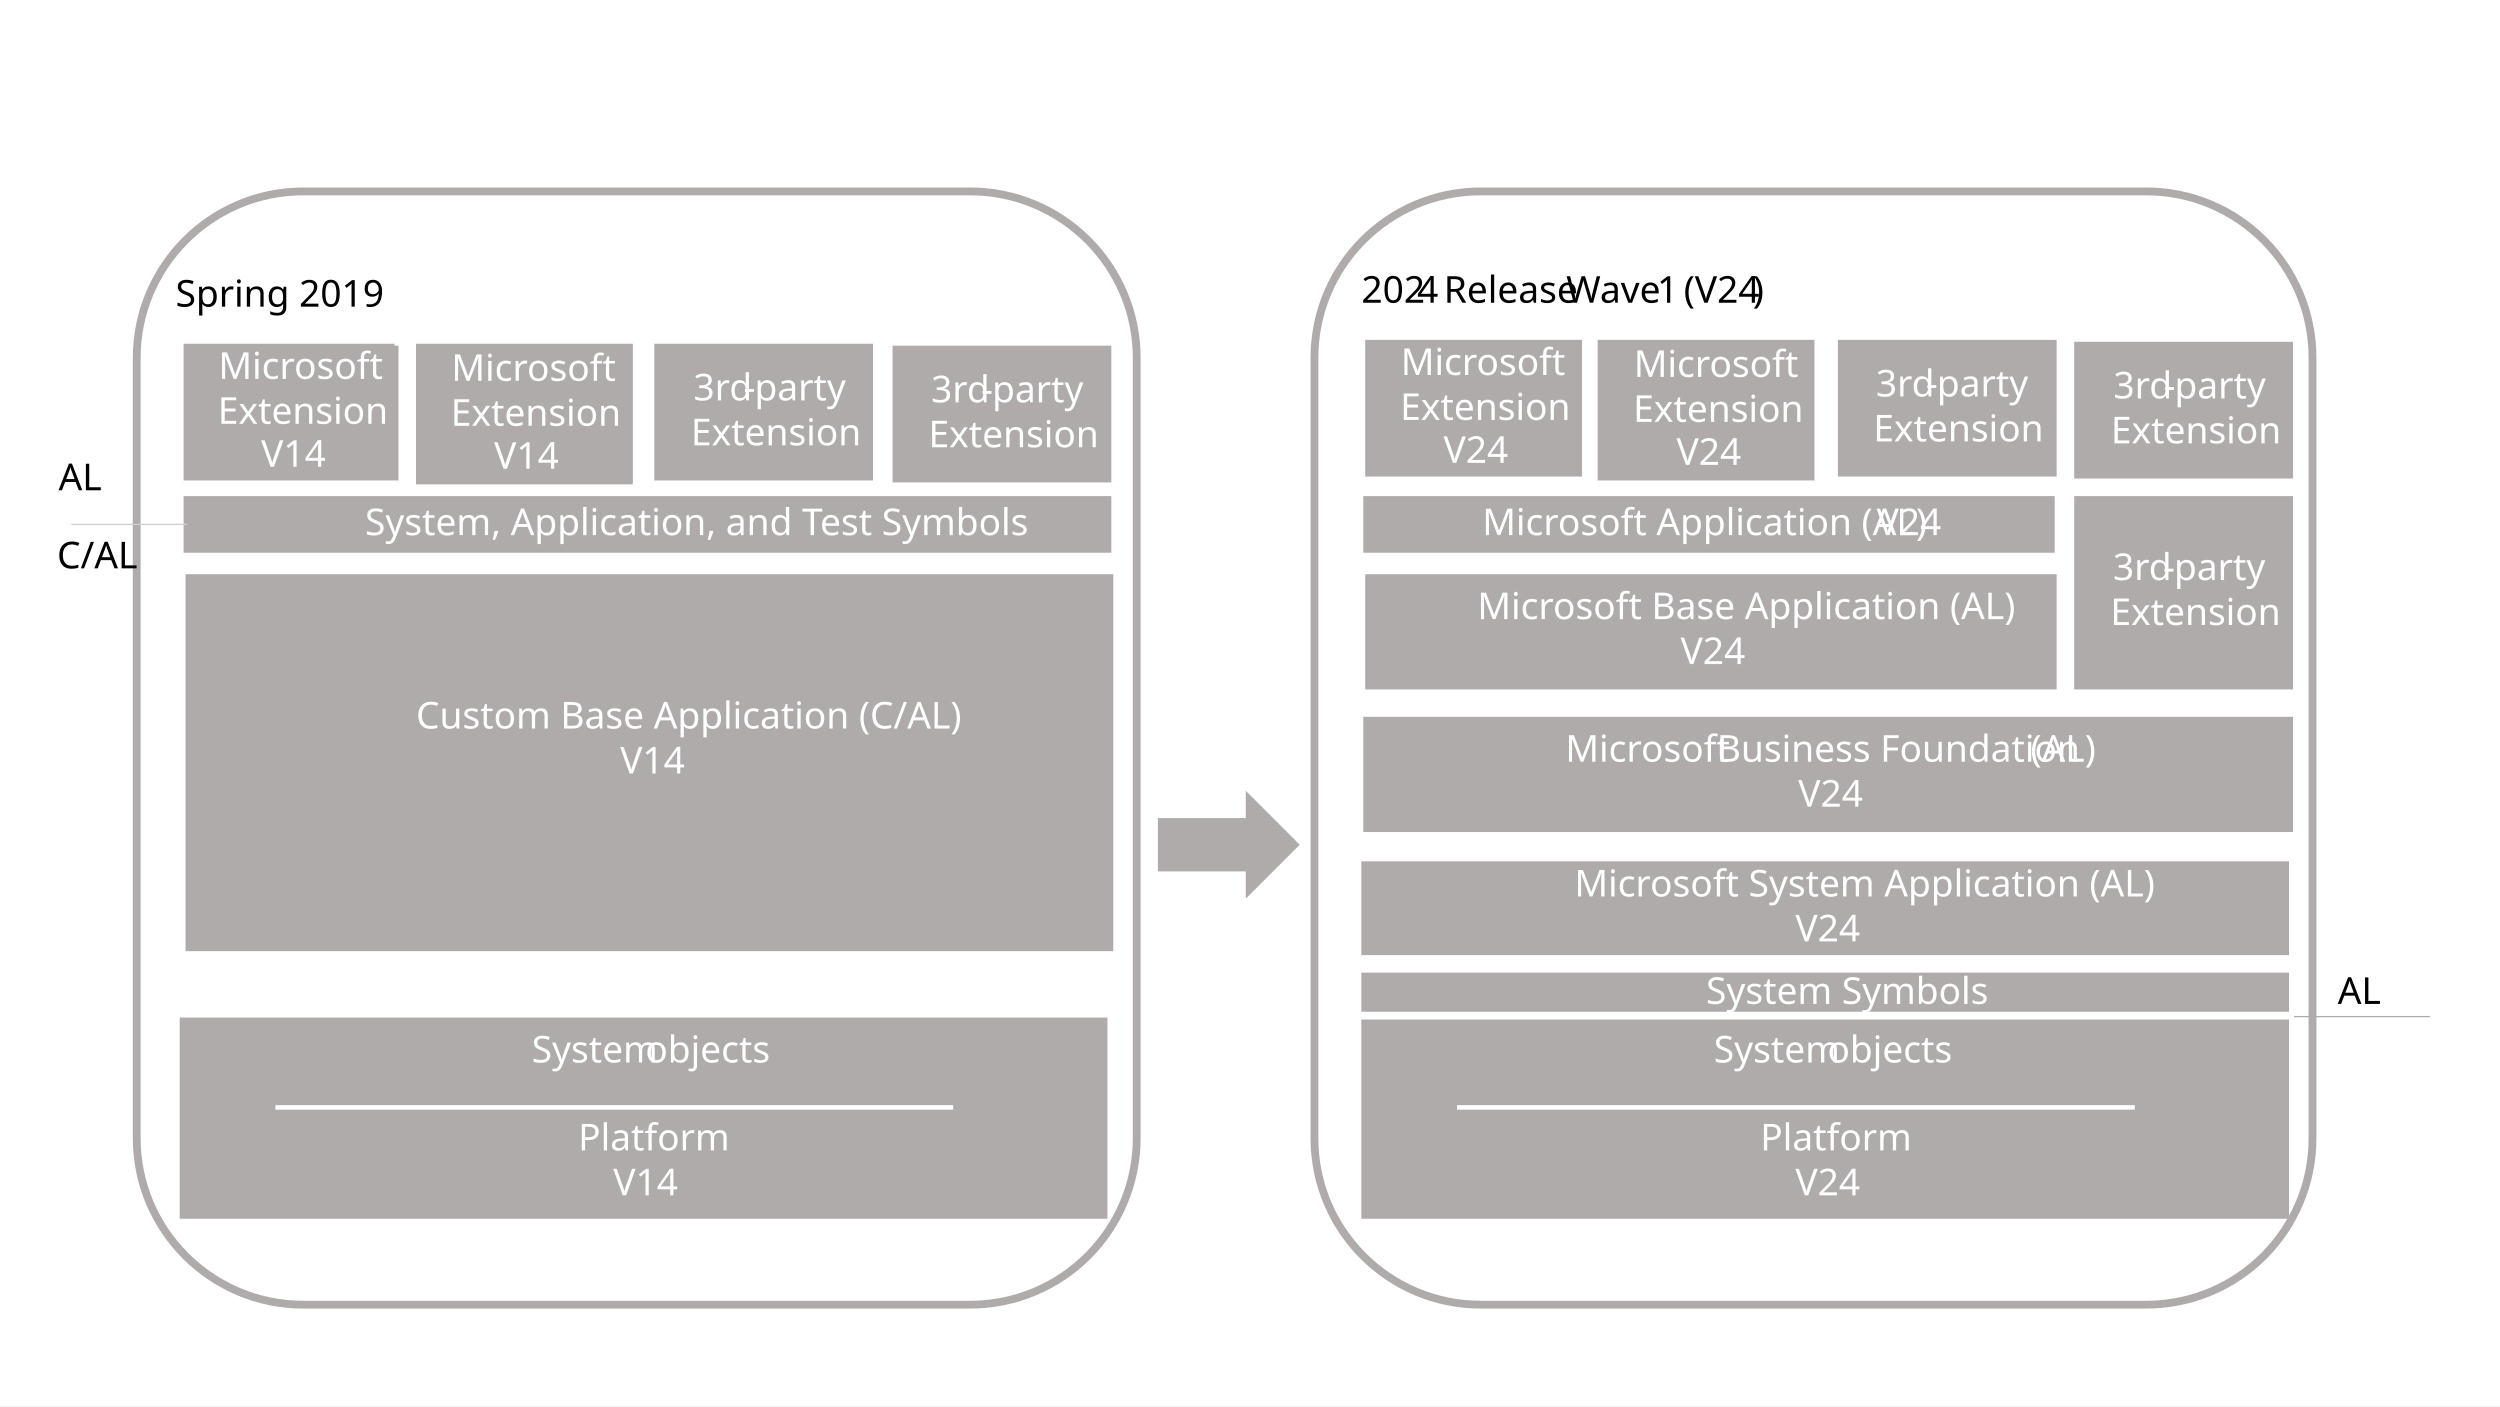
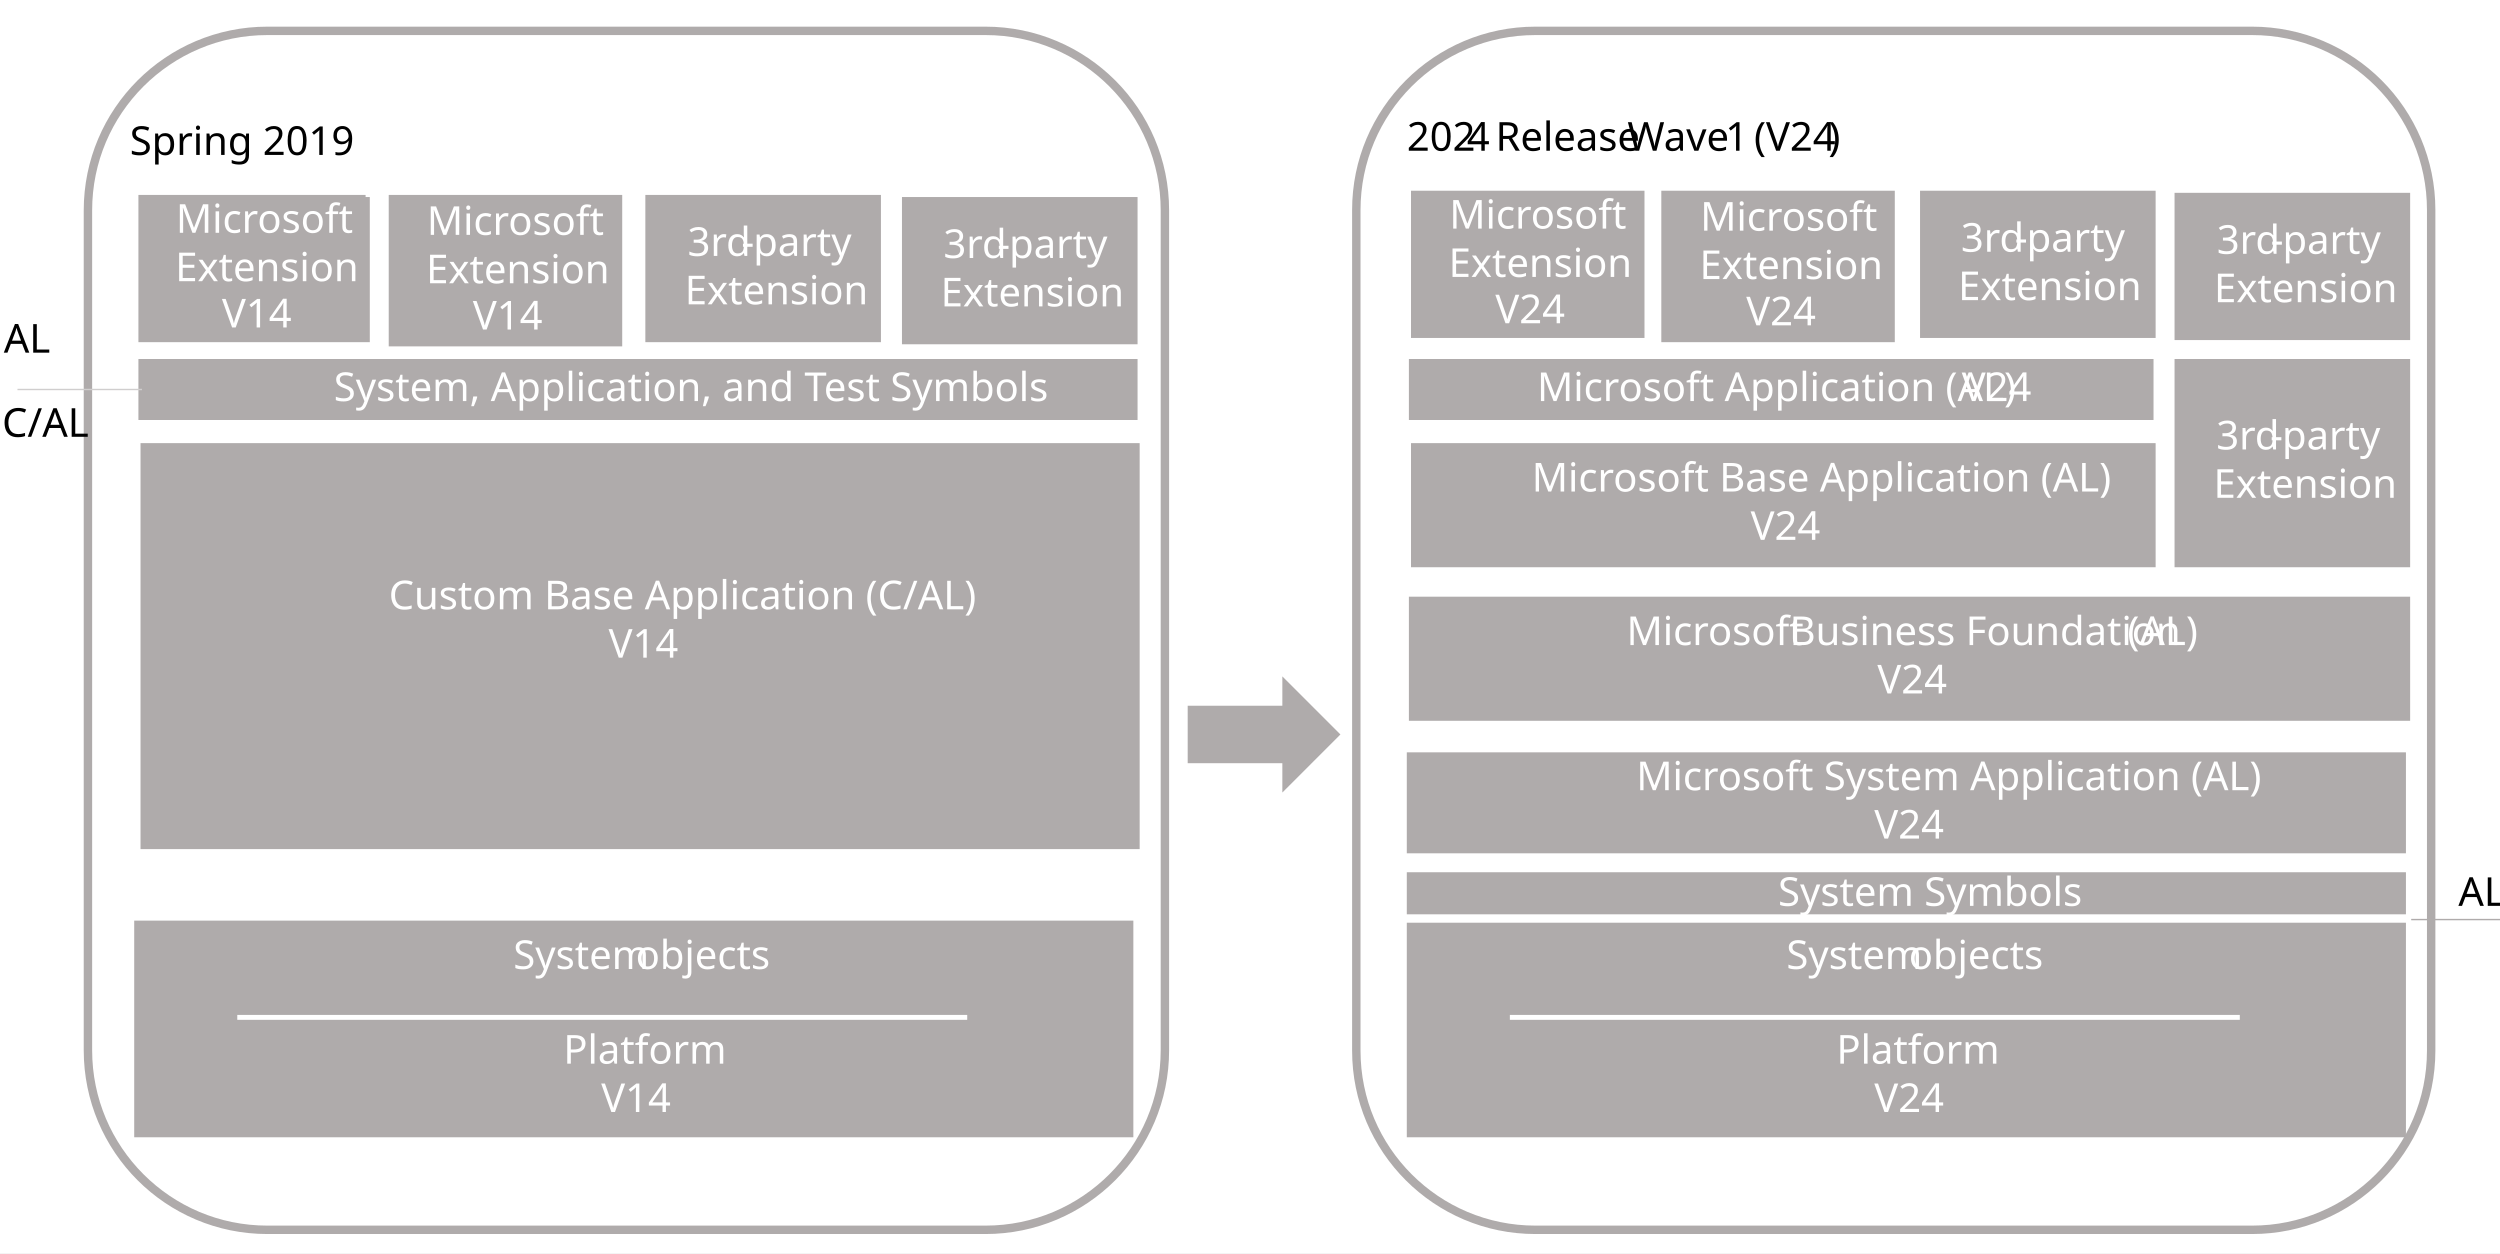
- <svg xmlns="http://www.w3.org/2000/svg" width="1280" height="720" overflow="hidden">
-   <g>
-     <rect x="0" y="0" width="1280" height="720" fill="#FFFFFF" />
-     <path d="M70 183.335C70 136.206 108.206 98 155.335 98L496.665 98C543.794 98 582 136.206 582 183.335L582 582.665C582 629.794 543.794 668 496.665 668L155.335 668C108.206 668 70 629.794 70 582.665Z" stroke="#AFABAB" stroke-width="4" stroke-miterlimit="8" fill="none" fill-rule="evenodd" />
-     <text font-family="Calibri,Calibri_MSFontService,sans-serif" font-weight="400" font-size="19" transform="translate(89.9052 157)">Spring 2019</text>
-     <rect x="93.5" y="522.5" width="472" height="100" stroke="#AFABAB" stroke-width="3" stroke-miterlimit="8" fill="#AFABAB" />
-     <text fill="#FFFFFF" font-family="Calibri,Calibri_MSFontService,sans-serif" font-weight="400" font-size="19" transform="translate(272.227 544)">System</text>
-     <text fill="#FFFFFF" font-family="Calibri,Calibri_MSFontService,sans-serif" font-weight="400" font-size="19" transform="translate(330.42 544)">objects</text>
-     <text fill="#FFFFFF" font-family="Calibri,Calibri_MSFontService,sans-serif" font-weight="400" font-size="19" transform="translate(296.027 589)">Platform</text>
-     <text fill="#FFFFFF" font-family="Calibri,Calibri_MSFontService,sans-serif" font-weight="400" font-size="19" transform="translate(313.994 612)">V14</text>
-     <rect x="96.5" y="295.5" width="472" height="190" stroke="#AFABAB" stroke-width="3" stroke-miterlimit="8" fill="#AFABAB" />
-     <text fill="#FFFFFF" font-family="Calibri,Calibri_MSFontService,sans-serif" font-weight="400" font-size="19" transform="translate(213.024 373)">Custom Base Application (C/AL)</text>
-     <text fill="#FFFFFF" font-family="Calibri,Calibri_MSFontService,sans-serif" font-weight="400" font-size="19" transform="translate(317.511 396)">V14</text>
-     <rect x="95.5" y="177.5" width="107" height="67" stroke="#AFABAB" stroke-width="3" stroke-linecap="square" stroke-miterlimit="8" stroke-dasharray="9 3" fill="#AFABAB" />
-     <text fill="#FFFFFF" font-family="Calibri,Calibri_MSFontService,sans-serif" font-weight="400" font-size="19" transform="translate(111.841 194)">Microsoft</text>
-     <text fill="#FFFFFF" font-family="Calibri,Calibri_MSFontService,sans-serif" font-weight="400" font-size="19" transform="translate(111.514 217)">Extension</text>
-     <text fill="#FFFFFF" font-family="Calibri,Calibri_MSFontService,sans-serif" font-weight="400" font-size="19" transform="translate(133.694 239)">V14</text>
-     <rect x="336.5" y="177.5" width="109" height="67" stroke="#AFABAB" stroke-width="3" stroke-linecap="square" stroke-miterlimit="8" stroke-dasharray="9 3" fill="#AFABAB" />
-     <text fill="#FFFFFF" font-family="Calibri,Calibri_MSFontService,sans-serif" font-weight="400" font-size="19" transform="translate(355.061 205)">3rd</text>
-     <text fill="#FFFFFF" font-family="Calibri,Calibri_MSFontService,sans-serif" font-weight="400" font-size="19" transform="translate(380.641 205)">-</text>
-     <text fill="#FFFFFF" font-family="Calibri,Calibri_MSFontService,sans-serif" font-weight="400" font-size="19" transform="translate(386.308 205)">party</text>
-     <text fill="#FFFFFF" font-family="Calibri,Calibri_MSFontService,sans-serif" font-weight="400" font-size="19" transform="translate(353.755 228)">Extension</text>
-     <path d="M673 183.168C673 136.131 711.131 98 758.168 98L1098.83 98C1145.87 98 1184 136.131 1184 183.168L1184 582.832C1184 629.869 1145.87 668 1098.83 668L758.168 668C711.131 668 673 629.869 673 582.832Z" stroke="#AFABAB" stroke-width="4" stroke-miterlimit="8" fill="none" fill-rule="evenodd" />
-     <text font-family="Calibri,Calibri_MSFontService,sans-serif" font-weight="400" font-size="19" transform="translate(697.044 155)">202</text>
-     <text font-family="Calibri,Calibri_MSFontService,sans-serif" font-weight="400" font-size="19" transform="translate(725.544 155)">4</text>
-     <text font-family="Calibri,Calibri_MSFontService,sans-serif" font-weight="400" font-size="19" transform="translate(739.211 155)">Release</text>
-     <text font-family="Calibri,Calibri_MSFontService,sans-serif" font-weight="400" font-size="19" transform="translate(801.885 155)">Wave</text>
-     <text font-family="Calibri,Calibri_MSFontService,sans-serif" font-weight="400" font-size="19" transform="translate(848.418 155)">1</text>
-     <text font-family="Calibri,Calibri_MSFontService,sans-serif" font-weight="400" font-size="19" transform="translate(862.085 155)">(</text>
-     <text font-family="Calibri,Calibri_MSFontService,sans-serif" font-weight="400" font-size="19" transform="translate(867.751 155)">V24</text>
-     <text font-family="Calibri,Calibri_MSFontService,sans-serif" font-weight="400" font-size="19" transform="translate(897.418 155)">)</text>
-     <path d="M593.5 419.5 638.5 419.5 638.5 406.5 664.5 432.5 638.5 458.5 638.5 445.5 593.5 445.5Z" stroke="#AFABAB" stroke-width="1.333" stroke-miterlimit="8" fill="#AFABAB" fill-rule="evenodd" />
-     <rect x="214.5" y="177.5" width="108" height="69" stroke="#AFABAB" stroke-width="3" stroke-linecap="square" stroke-miterlimit="8" stroke-dasharray="9 3" fill="#AFABAB" />
-     <text fill="#FFFFFF" font-family="Calibri,Calibri_MSFontService,sans-serif" font-weight="400" font-size="19" transform="translate(231.128 195)">Microsoft</text>
-     <text fill="#FFFFFF" font-family="Calibri,Calibri_MSFontService,sans-serif" font-weight="400" font-size="19" transform="translate(230.801 218)">Extension</text>
-     <text fill="#FFFFFF" font-family="Calibri,Calibri_MSFontService,sans-serif" font-weight="400" font-size="19" transform="translate(252.981 240)">V14</text>
-     <rect x="458.5" y="178.5" width="109" height="67" stroke="#AFABAB" stroke-width="3" stroke-linecap="square" stroke-miterlimit="8" stroke-dasharray="9 3" fill="#AFABAB" />
-     <text fill="#FFFFFF" font-family="Calibri,Calibri_MSFontService,sans-serif" font-weight="400" font-size="19" transform="translate(476.709 206)">3rd</text>
-     <text fill="#FFFFFF" font-family="Calibri,Calibri_MSFontService,sans-serif" font-weight="400" font-size="19" transform="translate(502.289 206)">-</text>
-     <text fill="#FFFFFF" font-family="Calibri,Calibri_MSFontService,sans-serif" font-weight="400" font-size="19" transform="translate(507.956 206)">party</text>
-     <text fill="#FFFFFF" font-family="Calibri,Calibri_MSFontService,sans-serif" font-weight="400" font-size="19" transform="translate(475.403 229)">Extension</text>
-     <rect x="700.5" y="175.5" width="108" height="67" stroke="#AFABAB" stroke-width="3" stroke-linecap="square" stroke-miterlimit="8" stroke-dasharray="9 3" fill="#AFABAB" />
-     <text fill="#FFFFFF" font-family="Calibri,Calibri_MSFontService,sans-serif" font-weight="400" font-size="19" transform="translate(717.222 192)">Microsoft</text>
-     <text fill="#FFFFFF" font-family="Calibri,Calibri_MSFontService,sans-serif" font-weight="400" font-size="19" transform="translate(716.896 215)">Extension</text>
-     <text fill="#FFFFFF" font-family="Calibri,Calibri_MSFontService,sans-serif" font-weight="400" font-size="19" transform="translate(739.076 237)">V24</text>
-     <rect x="942.5" y="175.5" width="109" height="67" stroke="#AFABAB" stroke-width="3" stroke-linecap="square" stroke-miterlimit="8" stroke-dasharray="9 3" fill="#AFABAB" />
-     <text fill="#FFFFFF" font-family="Calibri,Calibri_MSFontService,sans-serif" font-weight="400" font-size="19" transform="translate(960.443 203)">3rd</text>
-     <text fill="#FFFFFF" font-family="Calibri,Calibri_MSFontService,sans-serif" font-weight="400" font-size="19" transform="translate(986.023 203)">-</text>
-     <text fill="#FFFFFF" font-family="Calibri,Calibri_MSFontService,sans-serif" font-weight="400" font-size="19" transform="translate(991.69 203)">party</text>
-     <text fill="#FFFFFF" font-family="Calibri,Calibri_MSFontService,sans-serif" font-weight="400" font-size="19" transform="translate(959.136 226)">Extension</text>
-     <rect x="819.5" y="175.5" width="108" height="69" stroke="#AFABAB" stroke-width="3" stroke-linecap="square" stroke-miterlimit="8" stroke-dasharray="9 3" fill="#AFABAB" />
-     <text fill="#FFFFFF" font-family="Calibri,Calibri_MSFontService,sans-serif" font-weight="400" font-size="19" transform="translate(836.51 193)">Microsoft</text>
-     <text fill="#FFFFFF" font-family="Calibri,Calibri_MSFontService,sans-serif" font-weight="400" font-size="19" transform="translate(836.183 216)">Extension</text>
-     <text fill="#FFFFFF" font-family="Calibri,Calibri_MSFontService,sans-serif" font-weight="400" font-size="19" transform="translate(858.363 238)">V24</text>
-     <rect x="1063.5" y="176.5" width="109" height="67" stroke="#AFABAB" stroke-width="3" stroke-linecap="square" stroke-miterlimit="8" stroke-dasharray="9 3" fill="#AFABAB" />
-     <text fill="#FFFFFF" font-family="Calibri,Calibri_MSFontService,sans-serif" font-weight="400" font-size="19" transform="translate(1082.09 204)">3rd</text>
-     <text fill="#FFFFFF" font-family="Calibri,Calibri_MSFontService,sans-serif" font-weight="400" font-size="19" transform="translate(1107.67 204)">-</text>
-     <text fill="#FFFFFF" font-family="Calibri,Calibri_MSFontService,sans-serif" font-weight="400" font-size="19" transform="translate(1113.34 204)">party</text>
-     <text fill="#FFFFFF" font-family="Calibri,Calibri_MSFontService,sans-serif" font-weight="400" font-size="19" transform="translate(1080.78 227)">Extension</text>
-     <rect x="698.5" y="523.5" width="472" height="99" stroke="#AFABAB" stroke-width="3" stroke-miterlimit="8" fill="#AFABAB" />
-     <text fill="#FFFFFF" font-family="Calibri,Calibri_MSFontService,sans-serif" font-weight="400" font-size="19" transform="translate(877.472 544)">System</text>
-     <text fill="#FFFFFF" font-family="Calibri,Calibri_MSFontService,sans-serif" font-weight="400" font-size="19" transform="translate(935.665 544)">objects</text>
-     <text fill="#FFFFFF" font-family="Calibri,Calibri_MSFontService,sans-serif" font-weight="400" font-size="19" transform="translate(901.272 589)">Platform</text>
-     <text fill="#FFFFFF" font-family="Calibri,Calibri_MSFontService,sans-serif" font-weight="400" font-size="19" transform="translate(919.239 612)">V24</text>
-     <path d="M746 567 1093.02 567" stroke="#FFFFFF" stroke-width="2.333" stroke-miterlimit="8" fill="none" fill-rule="evenodd" />
-     <rect x="95.5" y="255.5" width="472" height="26" stroke="#AFABAB" stroke-width="3" stroke-miterlimit="8" fill="#AFABAB" />
-     <text fill="#FFFFFF" font-family="Calibri,Calibri_MSFontService,sans-serif" font-weight="400" font-size="19" transform="translate(186.883 274)">System, Application, and Test Symbols</text>
-     <rect x="698.5" y="499.5" width="472" height="17" stroke="#AFABAB" stroke-width="3" stroke-miterlimit="8" fill="#AFABAB" />
-     <text fill="#FFFFFF" font-family="Calibri,Calibri_MSFontService,sans-serif" font-weight="400" font-size="19" transform="translate(873.502 514)">System Symbols</text>
-     <path d="M36.5 268.5 95.687 268.5" stroke="#D0CECE" stroke-width="0.667" stroke-miterlimit="8" fill="none" fill-rule="evenodd" />
-     <text font-family="Calibri,Calibri_MSFontService,sans-serif" font-weight="400" font-size="19" transform="translate(29.9966 251)">AL</text>
-     <text font-family="Calibri,Calibri_MSFontService,sans-serif" font-weight="400" font-size="19" transform="translate(29.2067 291)">C/AL</text>
-     <path d="M1174.5 520.5 1244.18 520.5" stroke="#AFABAB" stroke-width="0.667" stroke-miterlimit="8" fill="none" fill-rule="evenodd" />
-     <text font-family="Calibri,Calibri_MSFontService,sans-serif" font-weight="400" font-size="19" transform="translate(1196.92 514)">AL</text>
-     <path d="M141 567 488.016 567" stroke="#FFFFFF" stroke-width="2.333" stroke-miterlimit="8" fill="none" fill-rule="evenodd" />
-     <rect x="700.5" y="295.5" width="351" height="56" stroke="#AFABAB" stroke-width="3" stroke-miterlimit="8" fill="#AFABAB" />
-     <text fill="#FFFFFF" font-family="Calibri,Calibri_MSFontService,sans-serif" font-weight="400" font-size="19" transform="translate(756.421 317)">Microsoft Base Application (AL)</text>
-     <text fill="#FFFFFF" font-family="Calibri,Calibri_MSFontService,sans-serif" font-weight="400" font-size="19" transform="translate(860.441 340)">V24</text>
-     <rect x="1063.5" y="255.5" width="109" height="96" stroke="#AFABAB" stroke-width="3" stroke-linecap="square" stroke-miterlimit="8" stroke-dasharray="9 3" fill="#AFABAB" />
-     <text fill="#FFFFFF" font-family="Calibri,Calibri_MSFontService,sans-serif" font-weight="400" font-size="19" transform="translate(1081.84 297)">3rd</text>
-     <text fill="#FFFFFF" font-family="Calibri,Calibri_MSFontService,sans-serif" font-weight="400" font-size="19" transform="translate(1107.42 297)">-</text>
-     <text fill="#FFFFFF" font-family="Calibri,Calibri_MSFontService,sans-serif" font-weight="400" font-size="19" transform="translate(1113.09 297)">party</text>
-     <text fill="#FFFFFF" font-family="Calibri,Calibri_MSFontService,sans-serif" font-weight="400" font-size="19" transform="translate(1080.54 320)">Extension</text>
-     <rect x="699.5" y="255.5" width="351" height="26" stroke="#AFABAB" stroke-width="3" stroke-miterlimit="8" fill="#AFABAB" />
-     <text fill="#FFFFFF" font-family="Calibri,Calibri_MSFontService,sans-serif" font-weight="400" font-size="19" transform="translate(758.931 274)">Microsoft Application (AL)</text>
-     <text fill="#FFFFFF" font-family="Calibri,Calibri_MSFontService,sans-serif" font-weight="400" font-size="19" transform="translate(960.805 274)">V24</text>
-     <rect x="698.5" y="442.5" width="472" height="45" stroke="#AFABAB" stroke-width="3" stroke-miterlimit="8" fill="#AFABAB" />
-     <text fill="#FFFFFF" font-family="Calibri,Calibri_MSFontService,sans-serif" font-weight="400" font-size="19" transform="translate(806.118 459)">Microsoft System Application (AL)</text>
-     <text fill="#FFFFFF" font-family="Calibri,Calibri_MSFontService,sans-serif" font-weight="400" font-size="19" transform="translate(919.238 482)">V24</text>
-     <rect x="699.5" y="368.5" width="473" height="56" stroke="#AFABAB" stroke-width="3" stroke-miterlimit="8" fill="#AFABAB" />
-     <text fill="#FFFFFF" font-family="Calibri,Calibri_MSFontService,sans-serif" font-weight="400" font-size="19" transform="translate(801.472 390)">Microsoft</text>
-     <text fill="#FFFFFF" font-family="Calibri,Calibri_MSFontService,sans-serif" font-weight="400" font-size="19" transform="translate(879.005 390)">Business Foundation</text>
-     <text fill="#FFFFFF" font-family="Calibri,Calibri_MSFontService,sans-serif" font-weight="400" font-size="19" transform="translate(1039.58 390)">(AL)</text>
-     <text fill="#FFFFFF" font-family="Calibri,Calibri_MSFontService,sans-serif" font-weight="400" font-size="19" transform="translate(920.692 413)">V24</text>
+ <svg xmlns="http://www.w3.org/2000/svg" width="1188.527" height="595.83" overflow="hidden" version="1.1" id="svg66">
+   <defs id="defs66">
+     <clipPath clipPathUnits="userSpaceOnUse" id="clipPath66">
+       <rect style="fill:#000000" id="rect67" width="1188.527" height="595.83" x="28.194" y="83.328" />
+     </clipPath>
+   </defs>
+   <g id="g66" clip-path="url(#clipPath66)" transform="translate(-28.19383,-83.32844)">
+     <rect x="0" y="0" width="1280" height="720" fill="#ffffff" id="rect1" />
+     <path d="M 70,183.335 C 70,136.206 108.206,98 155.335,98 h 341.33 C 543.794,98 582,136.206 582,183.335 v 399.33 C 582,629.794 543.794,668 496.665,668 H 155.335 C 108.206,668 70,629.794 70,582.665 Z" stroke="#afabab" stroke-width="4" stroke-miterlimit="8" fill="none" fill-rule="evenodd" id="path1" />
+     <text font-family="Calibri, Calibri_MSFontService, sans-serif" font-weight="400" font-size="19px" transform="translate(89.9052,157)" id="text1">Spring 2019</text>
+     <rect x="93.5" y="522.5" width="472" height="100" stroke="#afabab" stroke-width="3" stroke-miterlimit="8" fill="#afabab" id="rect2" />
+     <text fill="#ffffff" font-family="Calibri, Calibri_MSFontService, sans-serif" font-weight="400" font-size="19px" transform="translate(272.227,544)" id="text2">System</text>
+     <text fill="#ffffff" font-family="Calibri, Calibri_MSFontService, sans-serif" font-weight="400" font-size="19px" transform="translate(330.42,544)" id="text3">objects</text>
+     <text fill="#ffffff" font-family="Calibri, Calibri_MSFontService, sans-serif" font-weight="400" font-size="19px" transform="translate(296.027,589)" id="text4">Platform</text>
+     <text fill="#ffffff" font-family="Calibri, Calibri_MSFontService, sans-serif" font-weight="400" font-size="19px" transform="translate(313.994,612)" id="text5">V14</text>
+     <rect x="96.5" y="295.5" width="472" height="190" stroke="#afabab" stroke-width="3" stroke-miterlimit="8" fill="#afabab" id="rect5" />
+     <text fill="#ffffff" font-family="Calibri, Calibri_MSFontService, sans-serif" font-weight="400" font-size="19px" transform="translate(213.024,373)" id="text6">Custom Base Application (C/AL)</text>
+     <text fill="#ffffff" font-family="Calibri, Calibri_MSFontService, sans-serif" font-weight="400" font-size="19px" transform="translate(317.511,396)" id="text7">V14</text>
+     <rect x="95.5" y="177.5" width="107" height="67" stroke="#afabab" stroke-width="3" stroke-linecap="square" stroke-miterlimit="8" stroke-dasharray="9, 3" fill="#afabab" id="rect7" />
+     <text fill="#ffffff" font-family="Calibri, Calibri_MSFontService, sans-serif" font-weight="400" font-size="19px" transform="translate(111.841,194)" id="text8">Microsoft</text>
+     <text fill="#ffffff" font-family="Calibri, Calibri_MSFontService, sans-serif" font-weight="400" font-size="19px" transform="translate(111.514,217)" id="text9">Extension</text>
+     <text fill="#ffffff" font-family="Calibri, Calibri_MSFontService, sans-serif" font-weight="400" font-size="19px" transform="translate(133.694,239)" id="text10">V14</text>
+     <rect x="336.5" y="177.5" width="109" height="67" stroke="#afabab" stroke-width="3" stroke-linecap="square" stroke-miterlimit="8" stroke-dasharray="9, 3" fill="#afabab" id="rect10" />
+     <text fill="#ffffff" font-family="Calibri, Calibri_MSFontService, sans-serif" font-weight="400" font-size="19px" transform="translate(355.061,205)" id="text11">3rd</text>
+     <text fill="#ffffff" font-family="Calibri, Calibri_MSFontService, sans-serif" font-weight="400" font-size="19px" transform="translate(380.641,205)" id="text12">-</text>
+     <text fill="#ffffff" font-family="Calibri, Calibri_MSFontService, sans-serif" font-weight="400" font-size="19px" transform="translate(386.308,205)" id="text13">party</text>
+     <text fill="#ffffff" font-family="Calibri, Calibri_MSFontService, sans-serif" font-weight="400" font-size="19px" transform="translate(353.755,228)" id="text14">Extension</text>
+     <path d="M 673,183.168 C 673,136.131 711.131,98 758.168,98 h 340.662 c 47.04,0 85.17,38.131 85.17,85.168 V 582.832 C 1184,629.869 1145.87,668 1098.83,668 H 758.168 C 711.131,668 673,629.869 673,582.832 Z" stroke="#afabab" stroke-width="4" stroke-miterlimit="8" fill="none" fill-rule="evenodd" id="path14" />
+     <text font-family="Calibri, Calibri_MSFontService, sans-serif" font-weight="400" font-size="19px" transform="translate(697.044,155)" id="text15">202</text>
+     <text font-family="Calibri, Calibri_MSFontService, sans-serif" font-weight="400" font-size="19px" transform="translate(725.544,155)" id="text16">4</text>
+     <text font-family="Calibri, Calibri_MSFontService, sans-serif" font-weight="400" font-size="19px" transform="translate(739.211,155)" id="text17">Release</text>
+     <text font-family="Calibri, Calibri_MSFontService, sans-serif" font-weight="400" font-size="19px" transform="translate(801.885,155)" id="text18">Wave</text>
+     <text font-family="Calibri, Calibri_MSFontService, sans-serif" font-weight="400" font-size="19px" transform="translate(848.418,155)" id="text19">1</text>
+     <text font-family="Calibri, Calibri_MSFontService, sans-serif" font-weight="400" font-size="19px" transform="translate(862.085,155)" id="text20">(</text>
+     <text font-family="Calibri, Calibri_MSFontService, sans-serif" font-weight="400" font-size="19px" transform="translate(867.751,155)" id="text21">V24</text>
+     <text font-family="Calibri, Calibri_MSFontService, sans-serif" font-weight="400" font-size="19px" transform="translate(897.418,155)" id="text22">)</text>
+     <path d="m 593.5,419.5 h 45 v -13 l 26,26 -26,26 v -13 h -45 z" stroke="#afabab" stroke-width="1.333" stroke-miterlimit="8" fill="#afabab" fill-rule="evenodd" id="path22" />
+     <rect x="214.5" y="177.5" width="108" height="69" stroke="#afabab" stroke-width="3" stroke-linecap="square" stroke-miterlimit="8" stroke-dasharray="9, 3" fill="#afabab" id="rect22" />
+     <text fill="#ffffff" font-family="Calibri, Calibri_MSFontService, sans-serif" font-weight="400" font-size="19px" transform="translate(231.128,195)" id="text23">Microsoft</text>
+     <text fill="#ffffff" font-family="Calibri, Calibri_MSFontService, sans-serif" font-weight="400" font-size="19px" transform="translate(230.801,218)" id="text24">Extension</text>
+     <text fill="#ffffff" font-family="Calibri, Calibri_MSFontService, sans-serif" font-weight="400" font-size="19px" transform="translate(252.981,240)" id="text25">V14</text>
+     <rect x="458.5" y="178.5" width="109" height="67" stroke="#afabab" stroke-width="3" stroke-linecap="square" stroke-miterlimit="8" stroke-dasharray="9, 3" fill="#afabab" id="rect25" />
+     <text fill="#ffffff" font-family="Calibri, Calibri_MSFontService, sans-serif" font-weight="400" font-size="19px" transform="translate(476.709,206)" id="text26">3rd</text>
+     <text fill="#ffffff" font-family="Calibri, Calibri_MSFontService, sans-serif" font-weight="400" font-size="19px" transform="translate(502.289,206)" id="text27">-</text>
+     <text fill="#ffffff" font-family="Calibri, Calibri_MSFontService, sans-serif" font-weight="400" font-size="19px" transform="translate(507.956,206)" id="text28">party</text>
+     <text fill="#ffffff" font-family="Calibri, Calibri_MSFontService, sans-serif" font-weight="400" font-size="19px" transform="translate(475.403,229)" id="text29">Extension</text>
+     <rect x="700.5" y="175.5" width="108" height="67" stroke="#afabab" stroke-width="3" stroke-linecap="square" stroke-miterlimit="8" stroke-dasharray="9, 3" fill="#afabab" id="rect29" />
+     <text fill="#ffffff" font-family="Calibri, Calibri_MSFontService, sans-serif" font-weight="400" font-size="19px" transform="translate(717.222,192)" id="text30">Microsoft</text>
+     <text fill="#ffffff" font-family="Calibri, Calibri_MSFontService, sans-serif" font-weight="400" font-size="19px" transform="translate(716.896,215)" id="text31">Extension</text>
+     <text fill="#ffffff" font-family="Calibri, Calibri_MSFontService, sans-serif" font-weight="400" font-size="19px" transform="translate(739.076,237)" id="text32">V24</text>
+     <rect x="942.5" y="175.5" width="109" height="67" stroke="#afabab" stroke-width="3" stroke-linecap="square" stroke-miterlimit="8" stroke-dasharray="9, 3" fill="#afabab" id="rect32" />
+     <text fill="#ffffff" font-family="Calibri, Calibri_MSFontService, sans-serif" font-weight="400" font-size="19px" transform="translate(960.443,203)" id="text33">3rd</text>
+     <text fill="#ffffff" font-family="Calibri, Calibri_MSFontService, sans-serif" font-weight="400" font-size="19px" transform="translate(986.023,203)" id="text34">-</text>
+     <text fill="#ffffff" font-family="Calibri, Calibri_MSFontService, sans-serif" font-weight="400" font-size="19px" transform="translate(991.69,203)" id="text35">party</text>
+     <text fill="#ffffff" font-family="Calibri, Calibri_MSFontService, sans-serif" font-weight="400" font-size="19px" transform="translate(959.136,226)" id="text36">Extension</text>
+     <rect x="819.5" y="175.5" width="108" height="69" stroke="#afabab" stroke-width="3" stroke-linecap="square" stroke-miterlimit="8" stroke-dasharray="9, 3" fill="#afabab" id="rect36" />
+     <text fill="#ffffff" font-family="Calibri, Calibri_MSFontService, sans-serif" font-weight="400" font-size="19px" transform="translate(836.51,193)" id="text37">Microsoft</text>
+     <text fill="#ffffff" font-family="Calibri, Calibri_MSFontService, sans-serif" font-weight="400" font-size="19px" transform="translate(836.183,216)" id="text38">Extension</text>
+     <text fill="#ffffff" font-family="Calibri, Calibri_MSFontService, sans-serif" font-weight="400" font-size="19px" transform="translate(858.363,238)" id="text39">V24</text>
+     <rect x="1063.5" y="176.5" width="109" height="67" stroke="#afabab" stroke-width="3" stroke-linecap="square" stroke-miterlimit="8" stroke-dasharray="9, 3" fill="#afabab" id="rect39" />
+     <text fill="#ffffff" font-family="Calibri, Calibri_MSFontService, sans-serif" font-weight="400" font-size="19px" transform="translate(1082.09,204)" id="text40">3rd</text>
+     <text fill="#ffffff" font-family="Calibri, Calibri_MSFontService, sans-serif" font-weight="400" font-size="19px" transform="translate(1107.67,204)" id="text41">-</text>
+     <text fill="#ffffff" font-family="Calibri, Calibri_MSFontService, sans-serif" font-weight="400" font-size="19px" transform="translate(1113.34,204)" id="text42">party</text>
+     <text fill="#ffffff" font-family="Calibri, Calibri_MSFontService, sans-serif" font-weight="400" font-size="19px" transform="translate(1080.78,227)" id="text43">Extension</text>
+     <rect x="698.5" y="523.5" width="472" height="99" stroke="#afabab" stroke-width="3" stroke-miterlimit="8" fill="#afabab" id="rect43" />
+     <text fill="#ffffff" font-family="Calibri, Calibri_MSFontService, sans-serif" font-weight="400" font-size="19px" transform="translate(877.472,544)" id="text44">System</text>
+     <text fill="#ffffff" font-family="Calibri, Calibri_MSFontService, sans-serif" font-weight="400" font-size="19px" transform="translate(935.665,544)" id="text45">objects</text>
+     <text fill="#ffffff" font-family="Calibri, Calibri_MSFontService, sans-serif" font-weight="400" font-size="19px" transform="translate(901.272,589)" id="text46">Platform</text>
+     <text fill="#ffffff" font-family="Calibri, Calibri_MSFontService, sans-serif" font-weight="400" font-size="19px" transform="translate(919.239,612)" id="text47">V24</text>
+     <path d="m 746,567 h 347.02" stroke="#ffffff" stroke-width="2.333" stroke-miterlimit="8" fill="none" fill-rule="evenodd" id="path47" />
+     <rect x="95.5" y="255.5" width="472" height="26" stroke="#afabab" stroke-width="3" stroke-miterlimit="8" fill="#afabab" id="rect47" />
+     <text fill="#ffffff" font-family="Calibri, Calibri_MSFontService, sans-serif" font-weight="400" font-size="19px" transform="translate(186.883,274)" id="text48">System, Application, and Test Symbols</text>
+     <rect x="698.5" y="499.5" width="472" height="17" stroke="#afabab" stroke-width="3" stroke-miterlimit="8" fill="#afabab" id="rect48" />
+     <text fill="#ffffff" font-family="Calibri, Calibri_MSFontService, sans-serif" font-weight="400" font-size="19px" transform="translate(873.502,514)" id="text49">System Symbols</text>
+     <path d="M 36.5,268.5 H 95.687" stroke="#d0cece" stroke-width="0.667" stroke-miterlimit="8" fill="none" fill-rule="evenodd" id="path49" />
+     <text font-family="Calibri, Calibri_MSFontService, sans-serif" font-weight="400" font-size="19px" transform="translate(29.9966,251)" id="text50">AL</text>
+     <text font-family="Calibri, Calibri_MSFontService, sans-serif" font-weight="400" font-size="19px" transform="translate(29.2067,291)" id="text51">C/AL</text>
+     <path d="m 1174.5,520.5 h 69.68" stroke="#afabab" stroke-width="0.667" stroke-miterlimit="8" fill="none" fill-rule="evenodd" id="path51" />
+     <text font-family="Calibri, Calibri_MSFontService, sans-serif" font-weight="400" font-size="19px" transform="translate(1196.92,514)" id="text52">AL</text>
+     <path d="M 141,567 H 488.016" stroke="#ffffff" stroke-width="2.333" stroke-miterlimit="8" fill="none" fill-rule="evenodd" id="path52" />
+     <rect x="700.5" y="295.5" width="351" height="56" stroke="#afabab" stroke-width="3" stroke-miterlimit="8" fill="#afabab" id="rect52" />
+     <text fill="#ffffff" font-family="Calibri, Calibri_MSFontService, sans-serif" font-weight="400" font-size="19px" transform="translate(756.421,317)" id="text53">Microsoft Base Application (AL)</text>
+     <text fill="#ffffff" font-family="Calibri, Calibri_MSFontService, sans-serif" font-weight="400" font-size="19px" transform="translate(860.441,340)" id="text54">V24</text>
+     <rect x="1063.5" y="255.5" width="109" height="96" stroke="#afabab" stroke-width="3" stroke-linecap="square" stroke-miterlimit="8" stroke-dasharray="9, 3" fill="#afabab" id="rect54" />
+     <text fill="#ffffff" font-family="Calibri, Calibri_MSFontService, sans-serif" font-weight="400" font-size="19px" transform="translate(1081.84,297)" id="text55">3rd</text>
+     <text fill="#ffffff" font-family="Calibri, Calibri_MSFontService, sans-serif" font-weight="400" font-size="19px" transform="translate(1107.42,297)" id="text56">-</text>
+     <text fill="#ffffff" font-family="Calibri, Calibri_MSFontService, sans-serif" font-weight="400" font-size="19px" transform="translate(1113.09,297)" id="text57">party</text>
+     <text fill="#ffffff" font-family="Calibri, Calibri_MSFontService, sans-serif" font-weight="400" font-size="19px" transform="translate(1080.54,320)" id="text58">Extension</text>
+     <rect x="699.5" y="255.5" width="351" height="26" stroke="#afabab" stroke-width="3" stroke-miterlimit="8" fill="#afabab" id="rect58" />
+     <text fill="#ffffff" font-family="Calibri, Calibri_MSFontService, sans-serif" font-weight="400" font-size="19px" transform="translate(758.931,274)" id="text59">Microsoft Application (AL)</text>
+     <text fill="#ffffff" font-family="Calibri, Calibri_MSFontService, sans-serif" font-weight="400" font-size="19px" transform="translate(960.805,274)" id="text60">V24</text>
+     <rect x="698.5" y="442.5" width="472" height="45" stroke="#afabab" stroke-width="3" stroke-miterlimit="8" fill="#afabab" id="rect60" />
+     <text fill="#ffffff" font-family="Calibri, Calibri_MSFontService, sans-serif" font-weight="400" font-size="19px" transform="translate(806.118,459)" id="text61">Microsoft System Application (AL)</text>
+     <text fill="#ffffff" font-family="Calibri, Calibri_MSFontService, sans-serif" font-weight="400" font-size="19px" transform="translate(919.238,482)" id="text62">V24</text>
+     <rect x="699.5" y="368.5" width="473" height="56" stroke="#afabab" stroke-width="3" stroke-miterlimit="8" fill="#afabab" id="rect62" />
+     <text fill="#ffffff" font-family="Calibri, Calibri_MSFontService, sans-serif" font-weight="400" font-size="19px" transform="translate(801.472,390)" id="text63">Microsoft</text>
+     <text fill="#ffffff" font-family="Calibri, Calibri_MSFontService, sans-serif" font-weight="400" font-size="19px" transform="translate(879.005,390)" id="text64">Business Foundation</text>
+     <text fill="#ffffff" font-family="Calibri, Calibri_MSFontService, sans-serif" font-weight="400" font-size="19px" transform="translate(1039.58,390)" id="text65">(AL)</text>
+     <text fill="#ffffff" font-family="Calibri, Calibri_MSFontService, sans-serif" font-weight="400" font-size="19px" transform="translate(920.692,413)" id="text66">V24</text>
  </g>
</svg>
